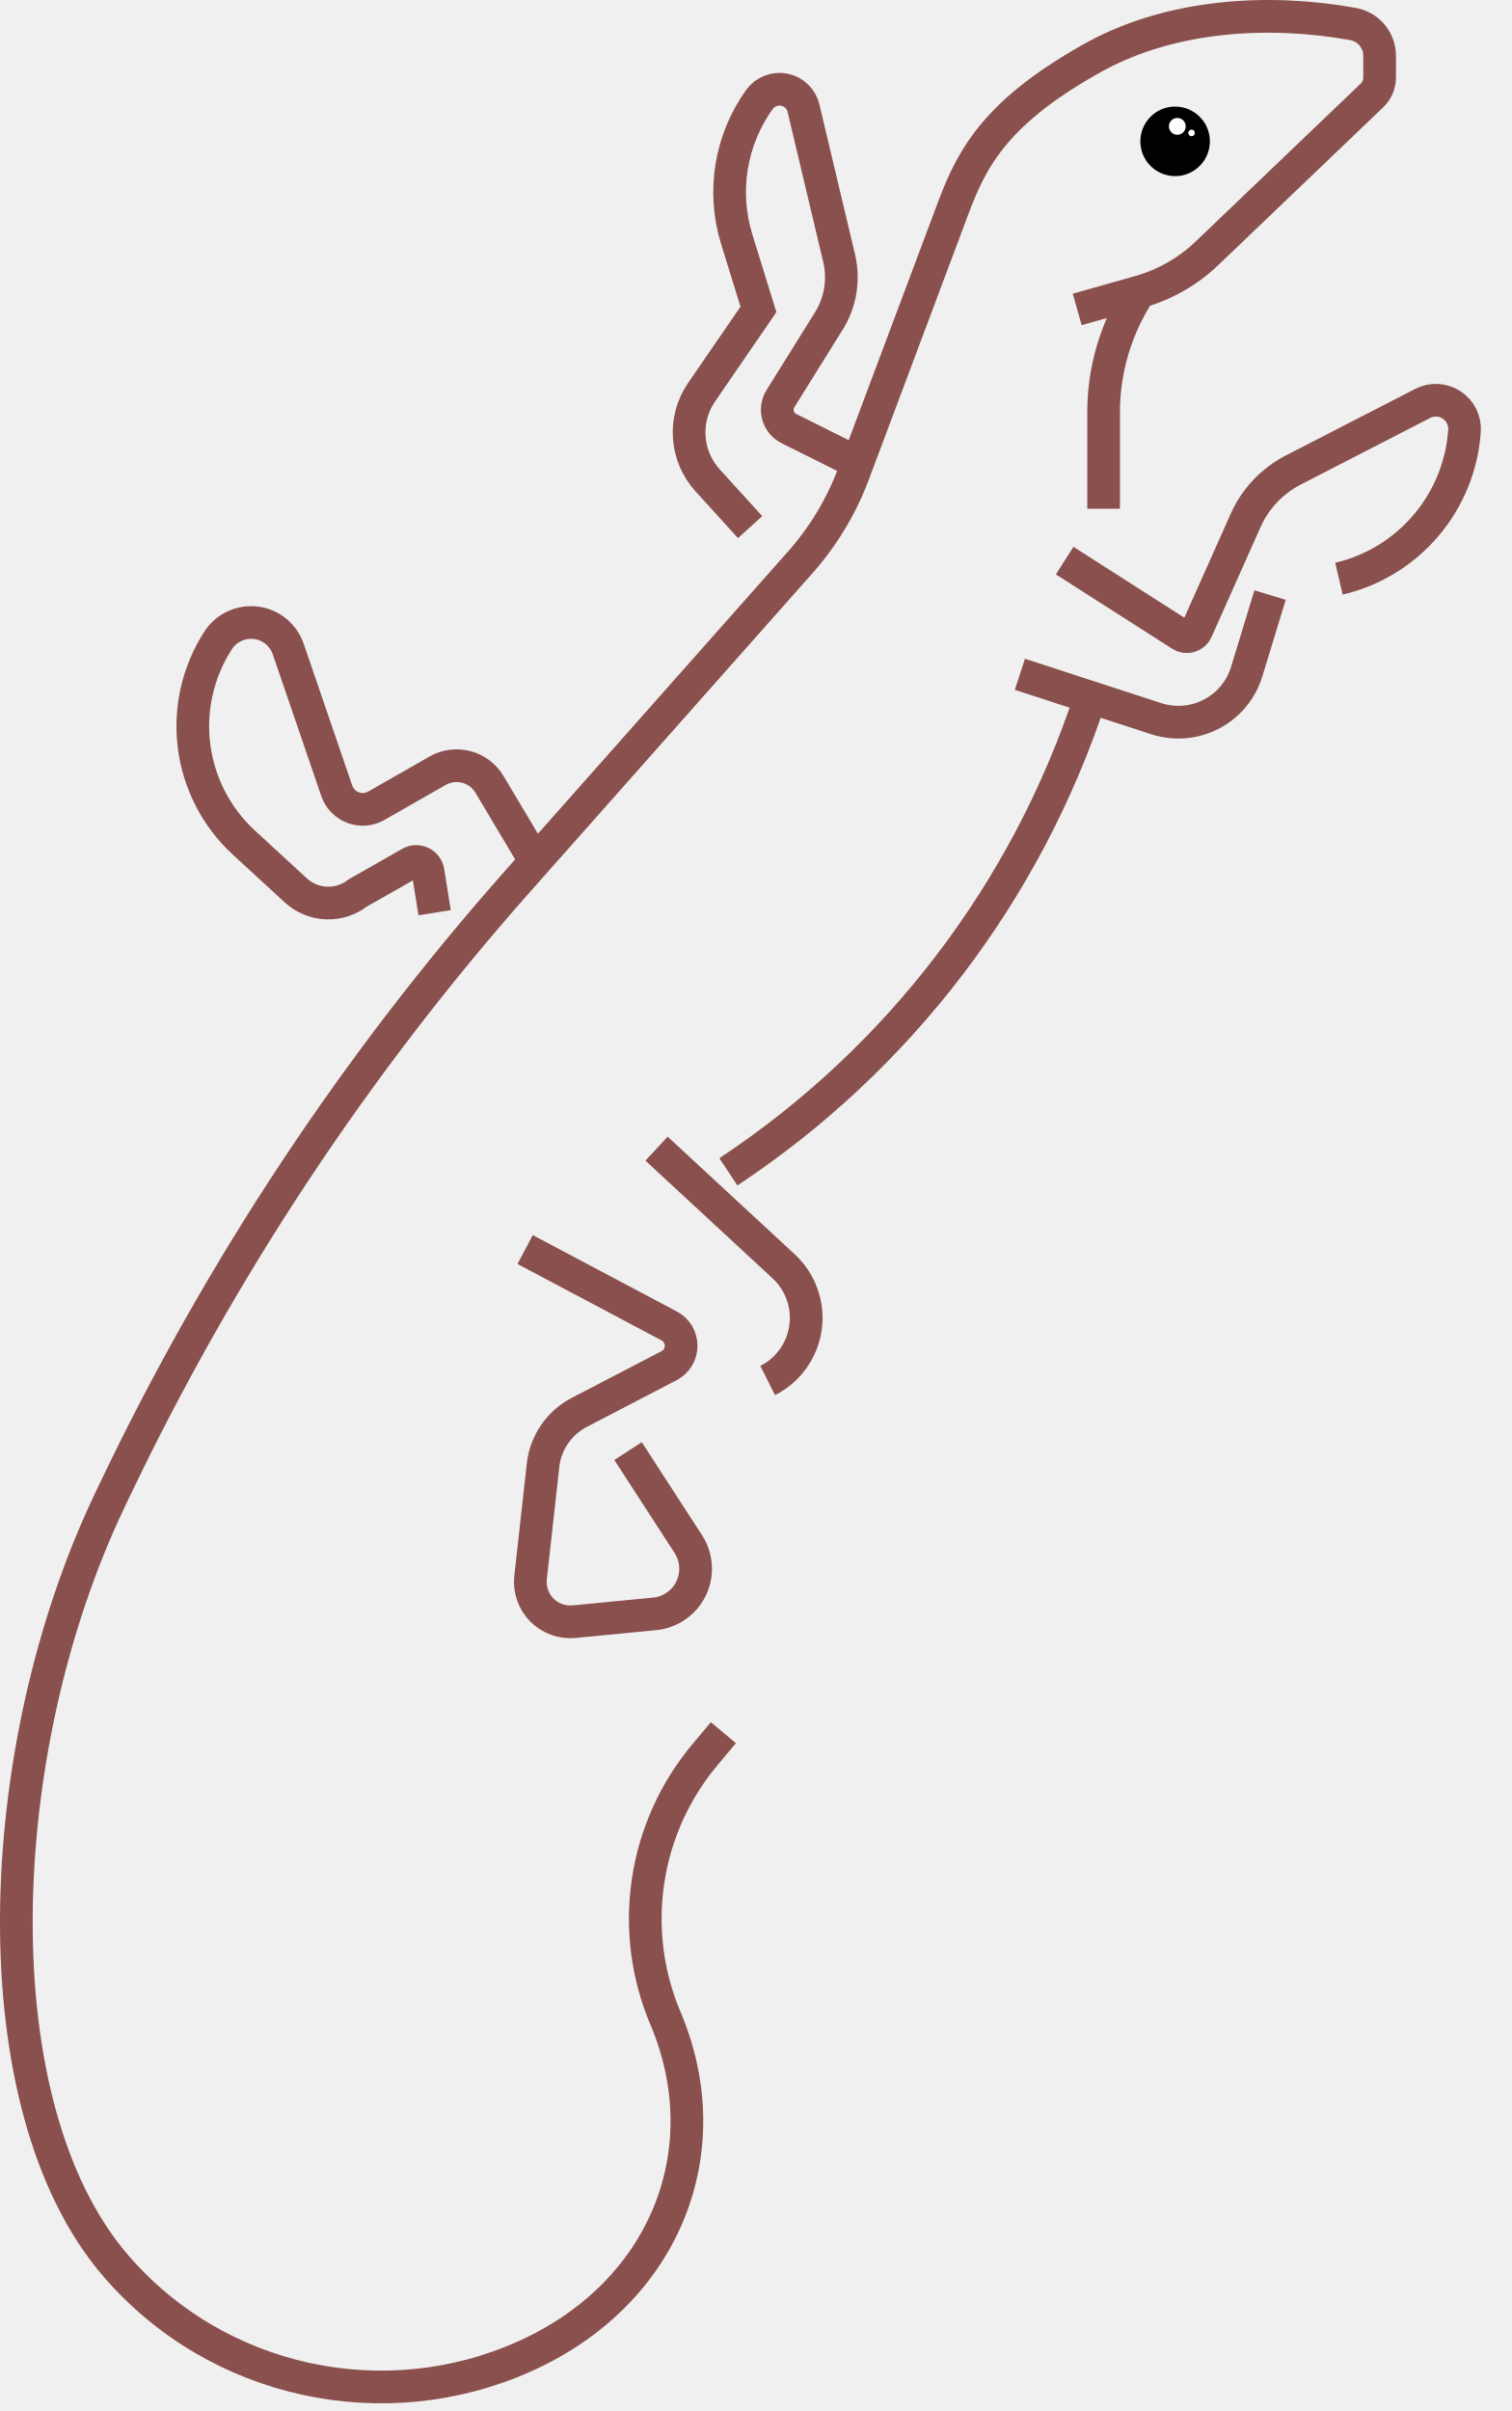
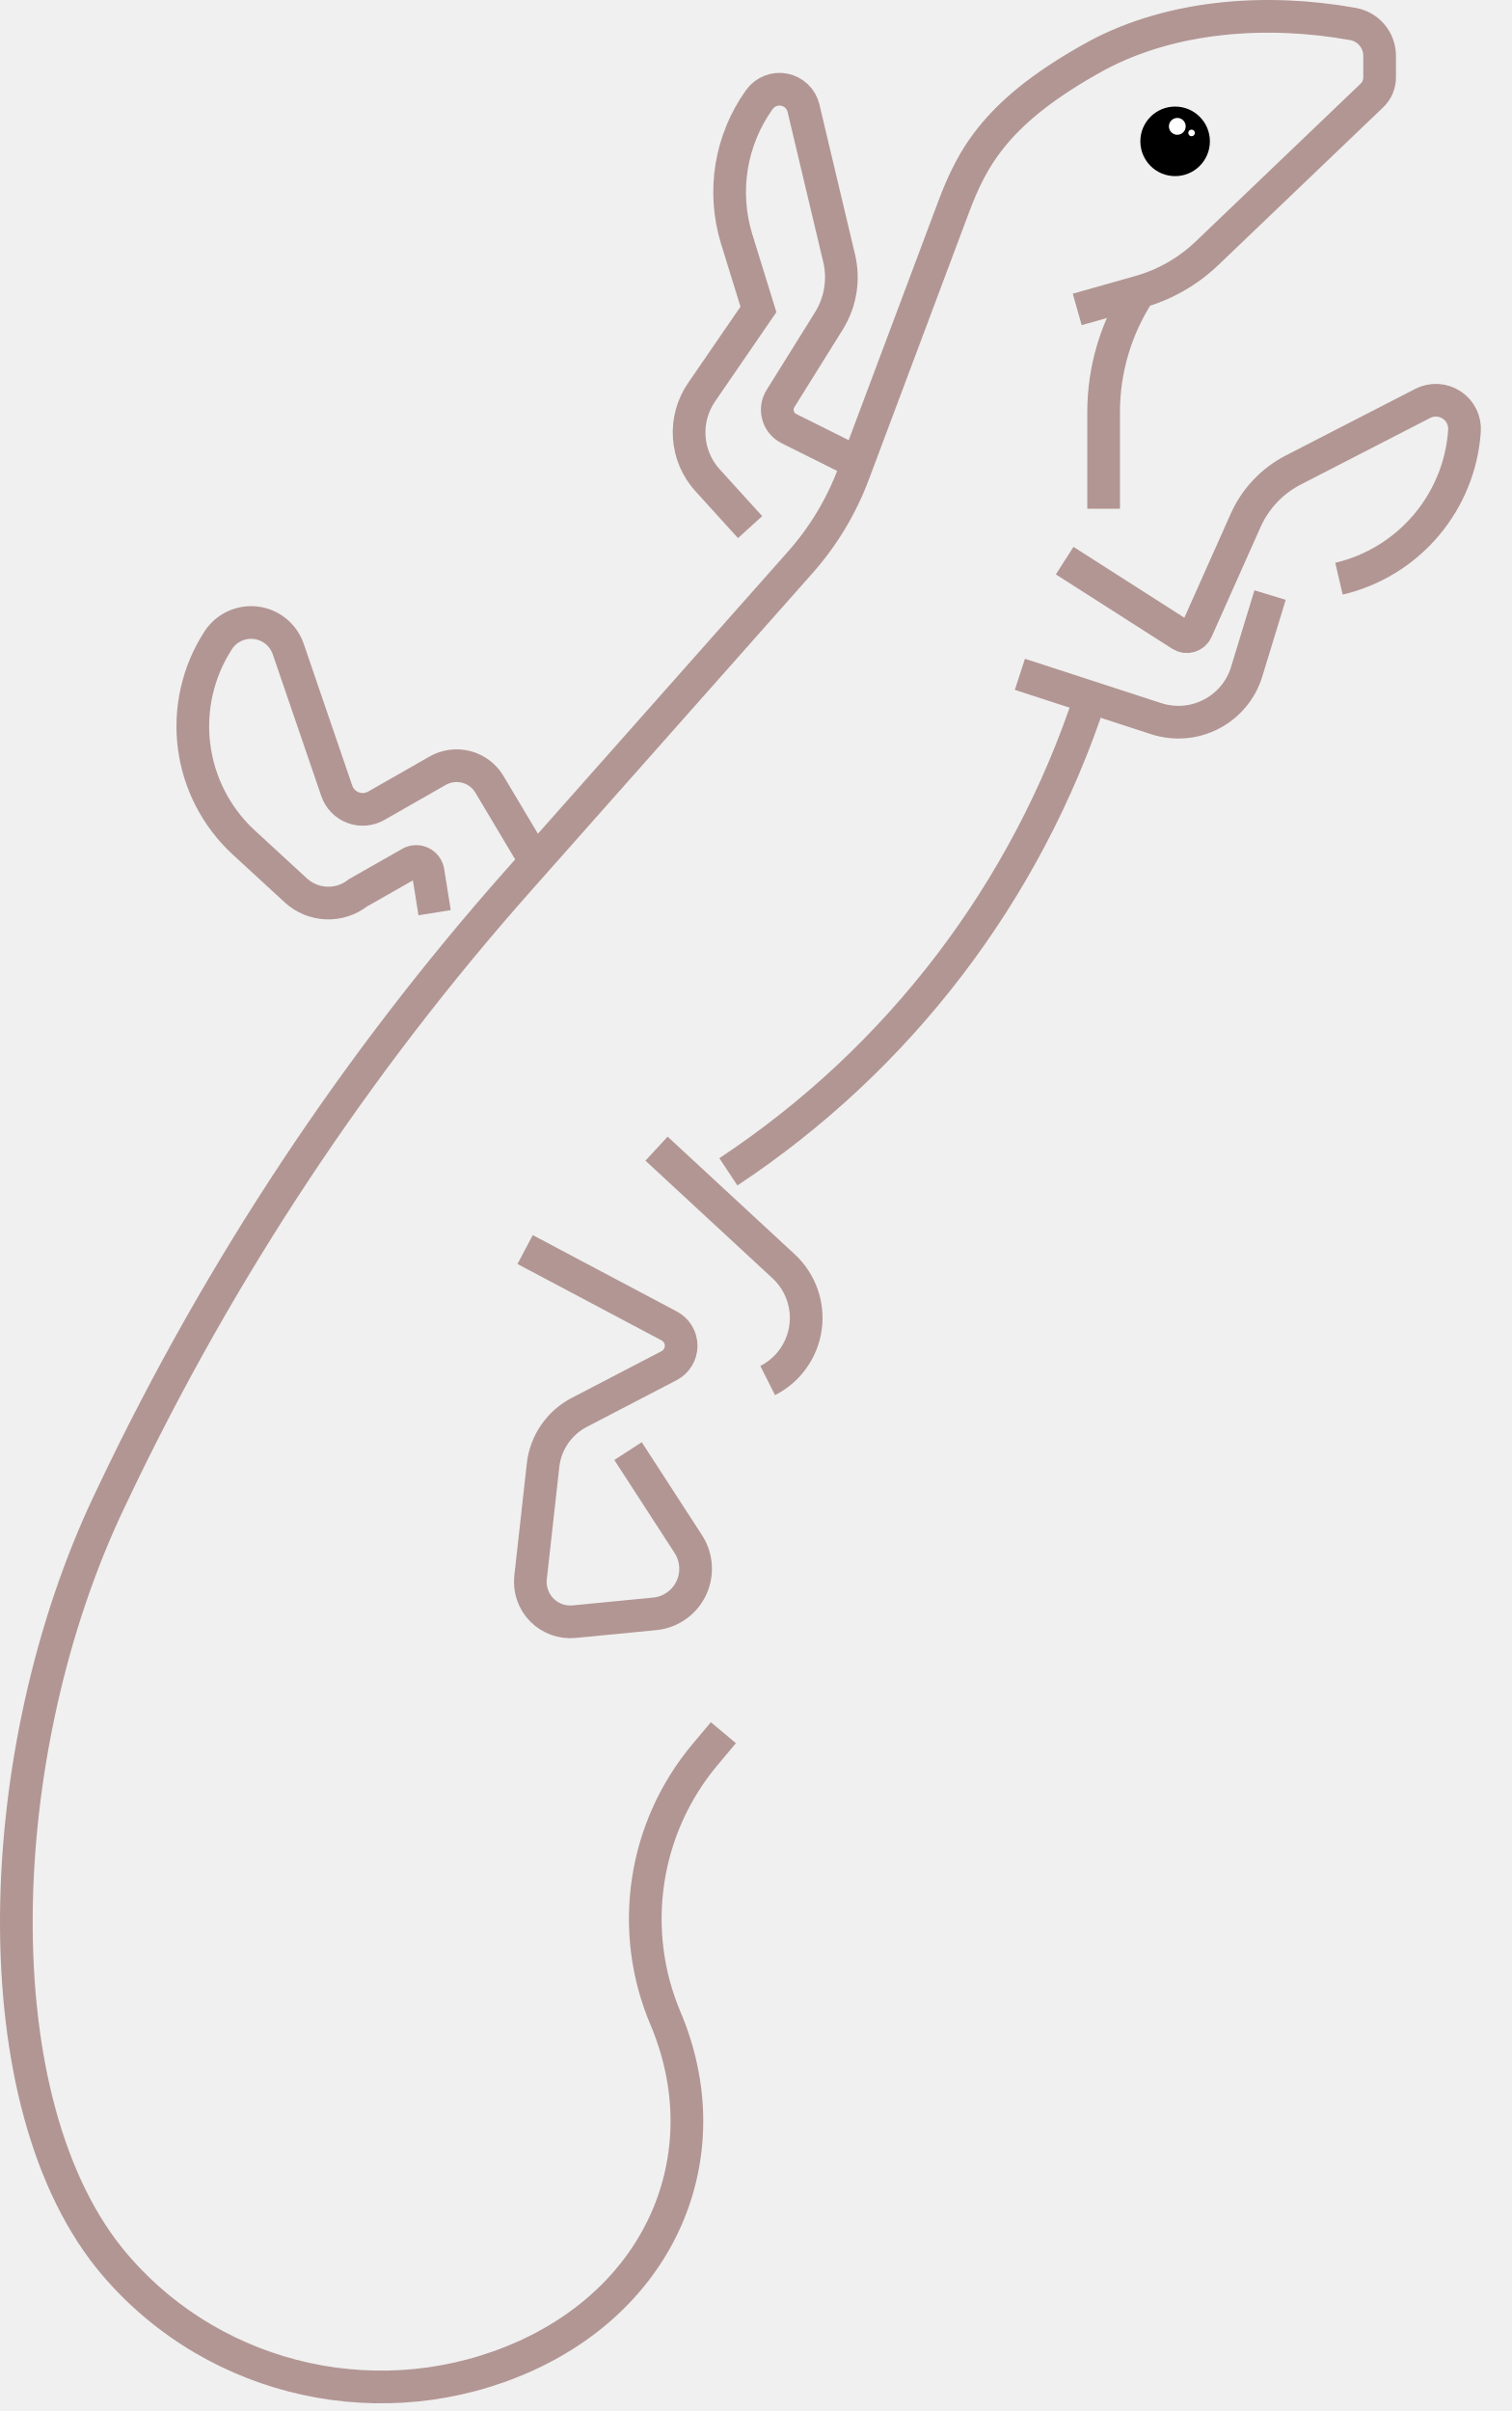
<svg xmlns="http://www.w3.org/2000/svg" width="37" height="59" viewBox="0 0 37 59" fill="none">
-   <path d="M26.364 7.572L27.892 7.14C28.509 6.966 29.074 6.643 29.538 6.2L33.577 2.336C33.637 2.279 33.684 2.21 33.716 2.135C33.748 2.059 33.765 1.978 33.765 1.895V1.366C33.765 1.181 33.7 1.002 33.581 0.859C33.463 0.717 33.298 0.621 33.116 0.588C31.036 0.213 28.702 0.364 26.84 1.363C24.406 2.698 23.801 3.832 23.334 5.077L20.89 11.594C20.592 12.39 20.15 13.125 19.585 13.762C18.203 15.322 15.358 18.532 12.693 21.538C8.717 26.022 5.391 31.043 2.812 36.453C2.769 36.544 2.725 36.636 2.681 36.727C-0.238 42.85 -0.529 51.526 2.822 55.433C5.316 58.341 9.434 59.202 12.862 57.653C16.289 56.103 17.654 52.62 16.287 49.391C15.838 48.332 15.691 47.17 15.861 46.032C16.03 44.895 16.511 43.826 17.249 42.944L17.704 42.401" stroke="#89504D" stroke-width="0.8" stroke-miterlimit="10" />
-   <path d="M27.892 7.138C27.316 8.015 27.009 9.041 27.01 10.09V12.45" stroke="#89504D" stroke-width="0.8" stroke-miterlimit="10" />
-   <path d="M20.989 11.327L19.306 10.487C19.242 10.455 19.185 10.409 19.14 10.354C19.094 10.299 19.061 10.234 19.042 10.165C19.022 10.096 19.018 10.024 19.028 9.953C19.038 9.882 19.064 9.814 19.102 9.753L20.284 7.857C20.426 7.629 20.522 7.376 20.565 7.111C20.608 6.846 20.599 6.576 20.536 6.315L19.666 2.652C19.64 2.538 19.582 2.435 19.498 2.354C19.415 2.273 19.31 2.218 19.196 2.195C19.081 2.172 18.963 2.183 18.855 2.226C18.747 2.268 18.653 2.341 18.585 2.436C18.236 2.923 18.004 3.485 17.907 4.077C17.811 4.669 17.853 5.275 18.029 5.848L18.562 7.572L17.169 9.6C16.948 9.923 16.842 10.311 16.869 10.701C16.895 11.092 17.053 11.462 17.316 11.752L18.358 12.899" stroke="#89504D" stroke-width="0.8" stroke-miterlimit="10" />
+   <path d="M26.364 7.572L27.892 7.14C28.509 6.966 29.074 6.643 29.538 6.2L33.577 2.336C33.637 2.279 33.684 2.21 33.716 2.135C33.748 2.059 33.765 1.978 33.765 1.895V1.366C33.765 1.181 33.7 1.002 33.581 0.859C33.463 0.717 33.298 0.621 33.116 0.588C31.036 0.213 28.702 0.364 26.84 1.363C24.406 2.698 23.801 3.832 23.334 5.077L20.89 11.594C20.592 12.39 20.15 13.125 19.585 13.762C18.203 15.322 15.358 18.532 12.693 21.538C8.717 26.022 5.391 31.043 2.812 36.453C2.769 36.544 2.725 36.636 2.681 36.727C-0.238 42.85 -0.529 51.526 2.822 55.433C5.316 58.341 9.434 59.202 12.862 57.653C16.289 56.103 17.654 52.62 16.287 49.391C15.838 48.332 15.691 47.17 15.861 46.032C16.03 44.895 16.511 43.826 17.249 42.944L17.704 42.401" stroke="#B29694" stroke-width="0.8" stroke-miterlimit="10" />
+   <path d="M27.892 7.138C27.316 8.015 27.009 9.041 27.01 10.09V12.45" stroke="#B29694" stroke-width="0.8" stroke-miterlimit="10" />
+   <path d="M20.989 11.327L19.306 10.487C19.242 10.455 19.185 10.409 19.14 10.354C19.094 10.299 19.061 10.234 19.042 10.165C19.022 10.096 19.018 10.024 19.028 9.953C19.038 9.882 19.064 9.814 19.102 9.753L20.284 7.857C20.426 7.629 20.522 7.376 20.565 7.111C20.608 6.846 20.599 6.576 20.536 6.315L19.666 2.652C19.64 2.538 19.582 2.435 19.498 2.354C19.415 2.273 19.31 2.218 19.196 2.195C19.081 2.172 18.963 2.183 18.855 2.226C18.747 2.268 18.653 2.341 18.585 2.436C18.236 2.923 18.004 3.485 17.907 4.077C17.811 4.669 17.853 5.275 18.029 5.848L18.562 7.572L17.169 9.6C16.948 9.923 16.842 10.311 16.869 10.701C16.895 11.092 17.053 11.462 17.316 11.752L18.358 12.899" stroke="#B29694" stroke-width="0.8" stroke-miterlimit="10" />
  <path d="M28.76 4.21C29.175 4.21 29.511 3.873 29.511 3.459C29.511 3.044 29.175 2.708 28.76 2.708C28.345 2.708 28.009 3.044 28.009 3.459C28.009 3.873 28.345 4.21 28.76 4.21Z" stroke="black" stroke-width="0.2" stroke-miterlimit="10" />
  <path d="M28.76 4.21C29.175 4.21 29.511 3.873 29.511 3.459C29.511 3.044 29.175 2.708 28.76 2.708C28.345 2.708 28.009 3.044 28.009 3.459C28.009 3.873 28.345 4.21 28.76 4.21Z" fill="black" />
  <path d="M28.814 3.298C28.927 3.298 29.019 3.206 29.019 3.092C29.019 2.979 28.927 2.886 28.814 2.886C28.7 2.886 28.608 2.979 28.608 3.092C28.608 3.206 28.7 3.298 28.814 3.298Z" fill="white" />
  <path d="M29.162 3.334C29.207 3.334 29.243 3.297 29.243 3.253C29.243 3.208 29.207 3.172 29.162 3.172C29.118 3.172 29.082 3.208 29.082 3.253C29.082 3.297 29.118 3.334 29.162 3.334Z" fill="white" />
-   <path d="M26.686 17.062C25.124 21.82 22.003 25.912 17.826 28.676" stroke="#89504D" stroke-width="0.8" stroke-miterlimit="10" />
-   <path d="M31.084 14.562L30.512 16.435C30.445 16.657 30.334 16.863 30.185 17.042C30.037 17.22 29.854 17.368 29.648 17.475C29.442 17.582 29.217 17.648 28.986 17.667C28.755 17.686 28.522 17.659 28.301 17.588L24.961 16.501" stroke="#89504D" stroke-width="0.8" stroke-miterlimit="10" />
-   <path d="M26.057 13.719L28.906 15.54C28.938 15.56 28.973 15.573 29.011 15.579C29.048 15.584 29.086 15.581 29.122 15.57C29.158 15.559 29.192 15.54 29.22 15.516C29.248 15.491 29.271 15.46 29.286 15.425L30.485 12.737C30.722 12.204 31.134 11.768 31.653 11.501L34.822 9.871C34.932 9.815 35.056 9.788 35.18 9.795C35.304 9.802 35.424 9.842 35.528 9.91C35.632 9.978 35.716 10.073 35.771 10.184C35.826 10.296 35.851 10.42 35.842 10.544C35.784 11.396 35.454 12.207 34.901 12.858C34.348 13.509 33.602 13.966 32.77 14.161" stroke="#89504D" stroke-width="0.8" stroke-miterlimit="10" />
-   <path d="M15.371 35.51L16.846 37.786C16.95 37.946 17.01 38.13 17.022 38.32C17.034 38.51 16.997 38.7 16.914 38.872C16.831 39.043 16.706 39.191 16.549 39.299C16.393 39.408 16.212 39.475 16.022 39.493L14.05 39.684C13.906 39.698 13.76 39.68 13.623 39.63C13.486 39.58 13.362 39.501 13.26 39.397C13.158 39.294 13.08 39.169 13.033 39.031C12.985 38.894 12.969 38.747 12.985 38.603L13.291 35.855C13.321 35.584 13.417 35.324 13.572 35.099C13.726 34.874 13.933 34.69 14.175 34.564L16.378 33.418C16.466 33.371 16.54 33.302 16.591 33.217C16.643 33.132 16.67 33.034 16.671 32.934C16.671 32.835 16.644 32.737 16.593 32.651C16.542 32.566 16.469 32.496 16.381 32.449L12.852 30.578" stroke="#89504D" stroke-width="0.8" stroke-miterlimit="10" />
-   <path d="M16.068 28.109L19.18 30.989C19.384 31.178 19.538 31.413 19.631 31.674C19.724 31.934 19.753 32.214 19.714 32.489C19.676 32.763 19.571 33.024 19.41 33.249C19.249 33.475 19.036 33.658 18.788 33.783" stroke="#89504D" stroke-width="0.8" stroke-miterlimit="10" />
-   <path d="M10.637 22.335L10.476 21.329C10.469 21.282 10.45 21.237 10.421 21.199C10.393 21.161 10.356 21.131 10.313 21.11C10.27 21.09 10.223 21.08 10.176 21.081C10.128 21.083 10.082 21.096 10.041 21.12L8.757 21.851C8.538 22.022 8.264 22.11 7.986 22.098C7.708 22.086 7.442 21.976 7.238 21.787L5.962 20.613C5.293 19.995 4.863 19.16 4.749 18.256C4.635 17.352 4.844 16.437 5.339 15.671C5.437 15.52 5.575 15.399 5.739 15.323C5.902 15.247 6.083 15.218 6.262 15.24C6.441 15.262 6.61 15.334 6.75 15.447C6.89 15.561 6.995 15.712 7.054 15.882L8.242 19.352C8.274 19.445 8.326 19.531 8.395 19.602C8.464 19.673 8.547 19.728 8.64 19.763C8.733 19.798 8.832 19.812 8.931 19.804C9.029 19.796 9.125 19.766 9.211 19.717L10.71 18.861C10.923 18.739 11.175 18.706 11.413 18.768C11.65 18.83 11.854 18.983 11.979 19.194L13.102 21.078" stroke="#89504D" stroke-width="0.8" stroke-miterlimit="10" />
+   <path d="M26.686 17.062C25.124 21.82 22.003 25.912 17.826 28.676" stroke="#B29694" stroke-width="0.8" stroke-miterlimit="10" />
+   <path d="M31.084 14.562L30.512 16.435C30.445 16.657 30.334 16.863 30.185 17.042C30.037 17.22 29.854 17.368 29.648 17.475C29.442 17.582 29.217 17.648 28.986 17.667C28.755 17.686 28.522 17.659 28.301 17.588L24.961 16.501" stroke="#B29694" stroke-width="0.8" stroke-miterlimit="10" />
+   <path d="M26.057 13.719L28.906 15.54C28.938 15.56 28.973 15.573 29.011 15.579C29.048 15.584 29.086 15.581 29.122 15.57C29.158 15.559 29.192 15.54 29.22 15.516C29.248 15.491 29.271 15.46 29.286 15.425L30.485 12.737C30.722 12.204 31.134 11.768 31.653 11.501L34.822 9.871C34.932 9.815 35.056 9.788 35.18 9.795C35.304 9.802 35.424 9.842 35.528 9.91C35.632 9.978 35.716 10.073 35.771 10.184C35.826 10.296 35.851 10.42 35.842 10.544C35.784 11.396 35.454 12.207 34.901 12.858C34.348 13.509 33.602 13.966 32.77 14.161" stroke="#B29694" stroke-width="0.8" stroke-miterlimit="10" />
+   <path d="M15.371 35.51L16.846 37.786C16.95 37.946 17.01 38.13 17.022 38.32C17.034 38.51 16.997 38.7 16.914 38.872C16.831 39.043 16.706 39.191 16.549 39.299C16.393 39.408 16.212 39.475 16.022 39.493L14.05 39.684C13.906 39.698 13.76 39.68 13.623 39.63C13.486 39.58 13.362 39.501 13.26 39.397C13.158 39.294 13.08 39.169 13.033 39.031C12.985 38.894 12.969 38.747 12.985 38.603L13.291 35.855C13.321 35.584 13.417 35.324 13.572 35.099C13.726 34.874 13.933 34.69 14.175 34.564L16.378 33.418C16.466 33.371 16.54 33.302 16.591 33.217C16.643 33.132 16.67 33.034 16.671 32.934C16.671 32.835 16.644 32.737 16.593 32.651C16.542 32.566 16.469 32.496 16.381 32.449L12.852 30.578" stroke="#B29694" stroke-width="0.8" stroke-miterlimit="10" />
+   <path d="M16.068 28.109L19.18 30.989C19.384 31.178 19.538 31.413 19.631 31.674C19.724 31.934 19.753 32.214 19.714 32.489C19.676 32.763 19.571 33.024 19.41 33.249C19.249 33.475 19.036 33.658 18.788 33.783" stroke="#B29694" stroke-width="0.8" stroke-miterlimit="10" />
+   <path d="M10.637 22.335L10.476 21.329C10.469 21.282 10.45 21.237 10.421 21.199C10.393 21.161 10.356 21.131 10.313 21.11C10.27 21.09 10.223 21.08 10.176 21.081C10.128 21.083 10.082 21.096 10.041 21.12L8.757 21.851C8.538 22.022 8.264 22.11 7.986 22.098C7.708 22.086 7.442 21.976 7.238 21.787L5.962 20.613C5.293 19.995 4.863 19.16 4.749 18.256C4.635 17.352 4.844 16.437 5.339 15.671C5.437 15.52 5.575 15.399 5.739 15.323C5.902 15.247 6.083 15.218 6.262 15.24C6.441 15.262 6.61 15.334 6.75 15.447C6.89 15.561 6.995 15.712 7.054 15.882L8.242 19.352C8.274 19.445 8.326 19.531 8.395 19.602C8.464 19.673 8.547 19.728 8.64 19.763C8.733 19.798 8.832 19.812 8.931 19.804C9.029 19.796 9.125 19.766 9.211 19.717L10.71 18.861C10.923 18.739 11.175 18.706 11.413 18.768C11.65 18.83 11.854 18.983 11.979 19.194L13.102 21.078" stroke="#B29694" stroke-width="0.8" stroke-miterlimit="10" />
</svg>
